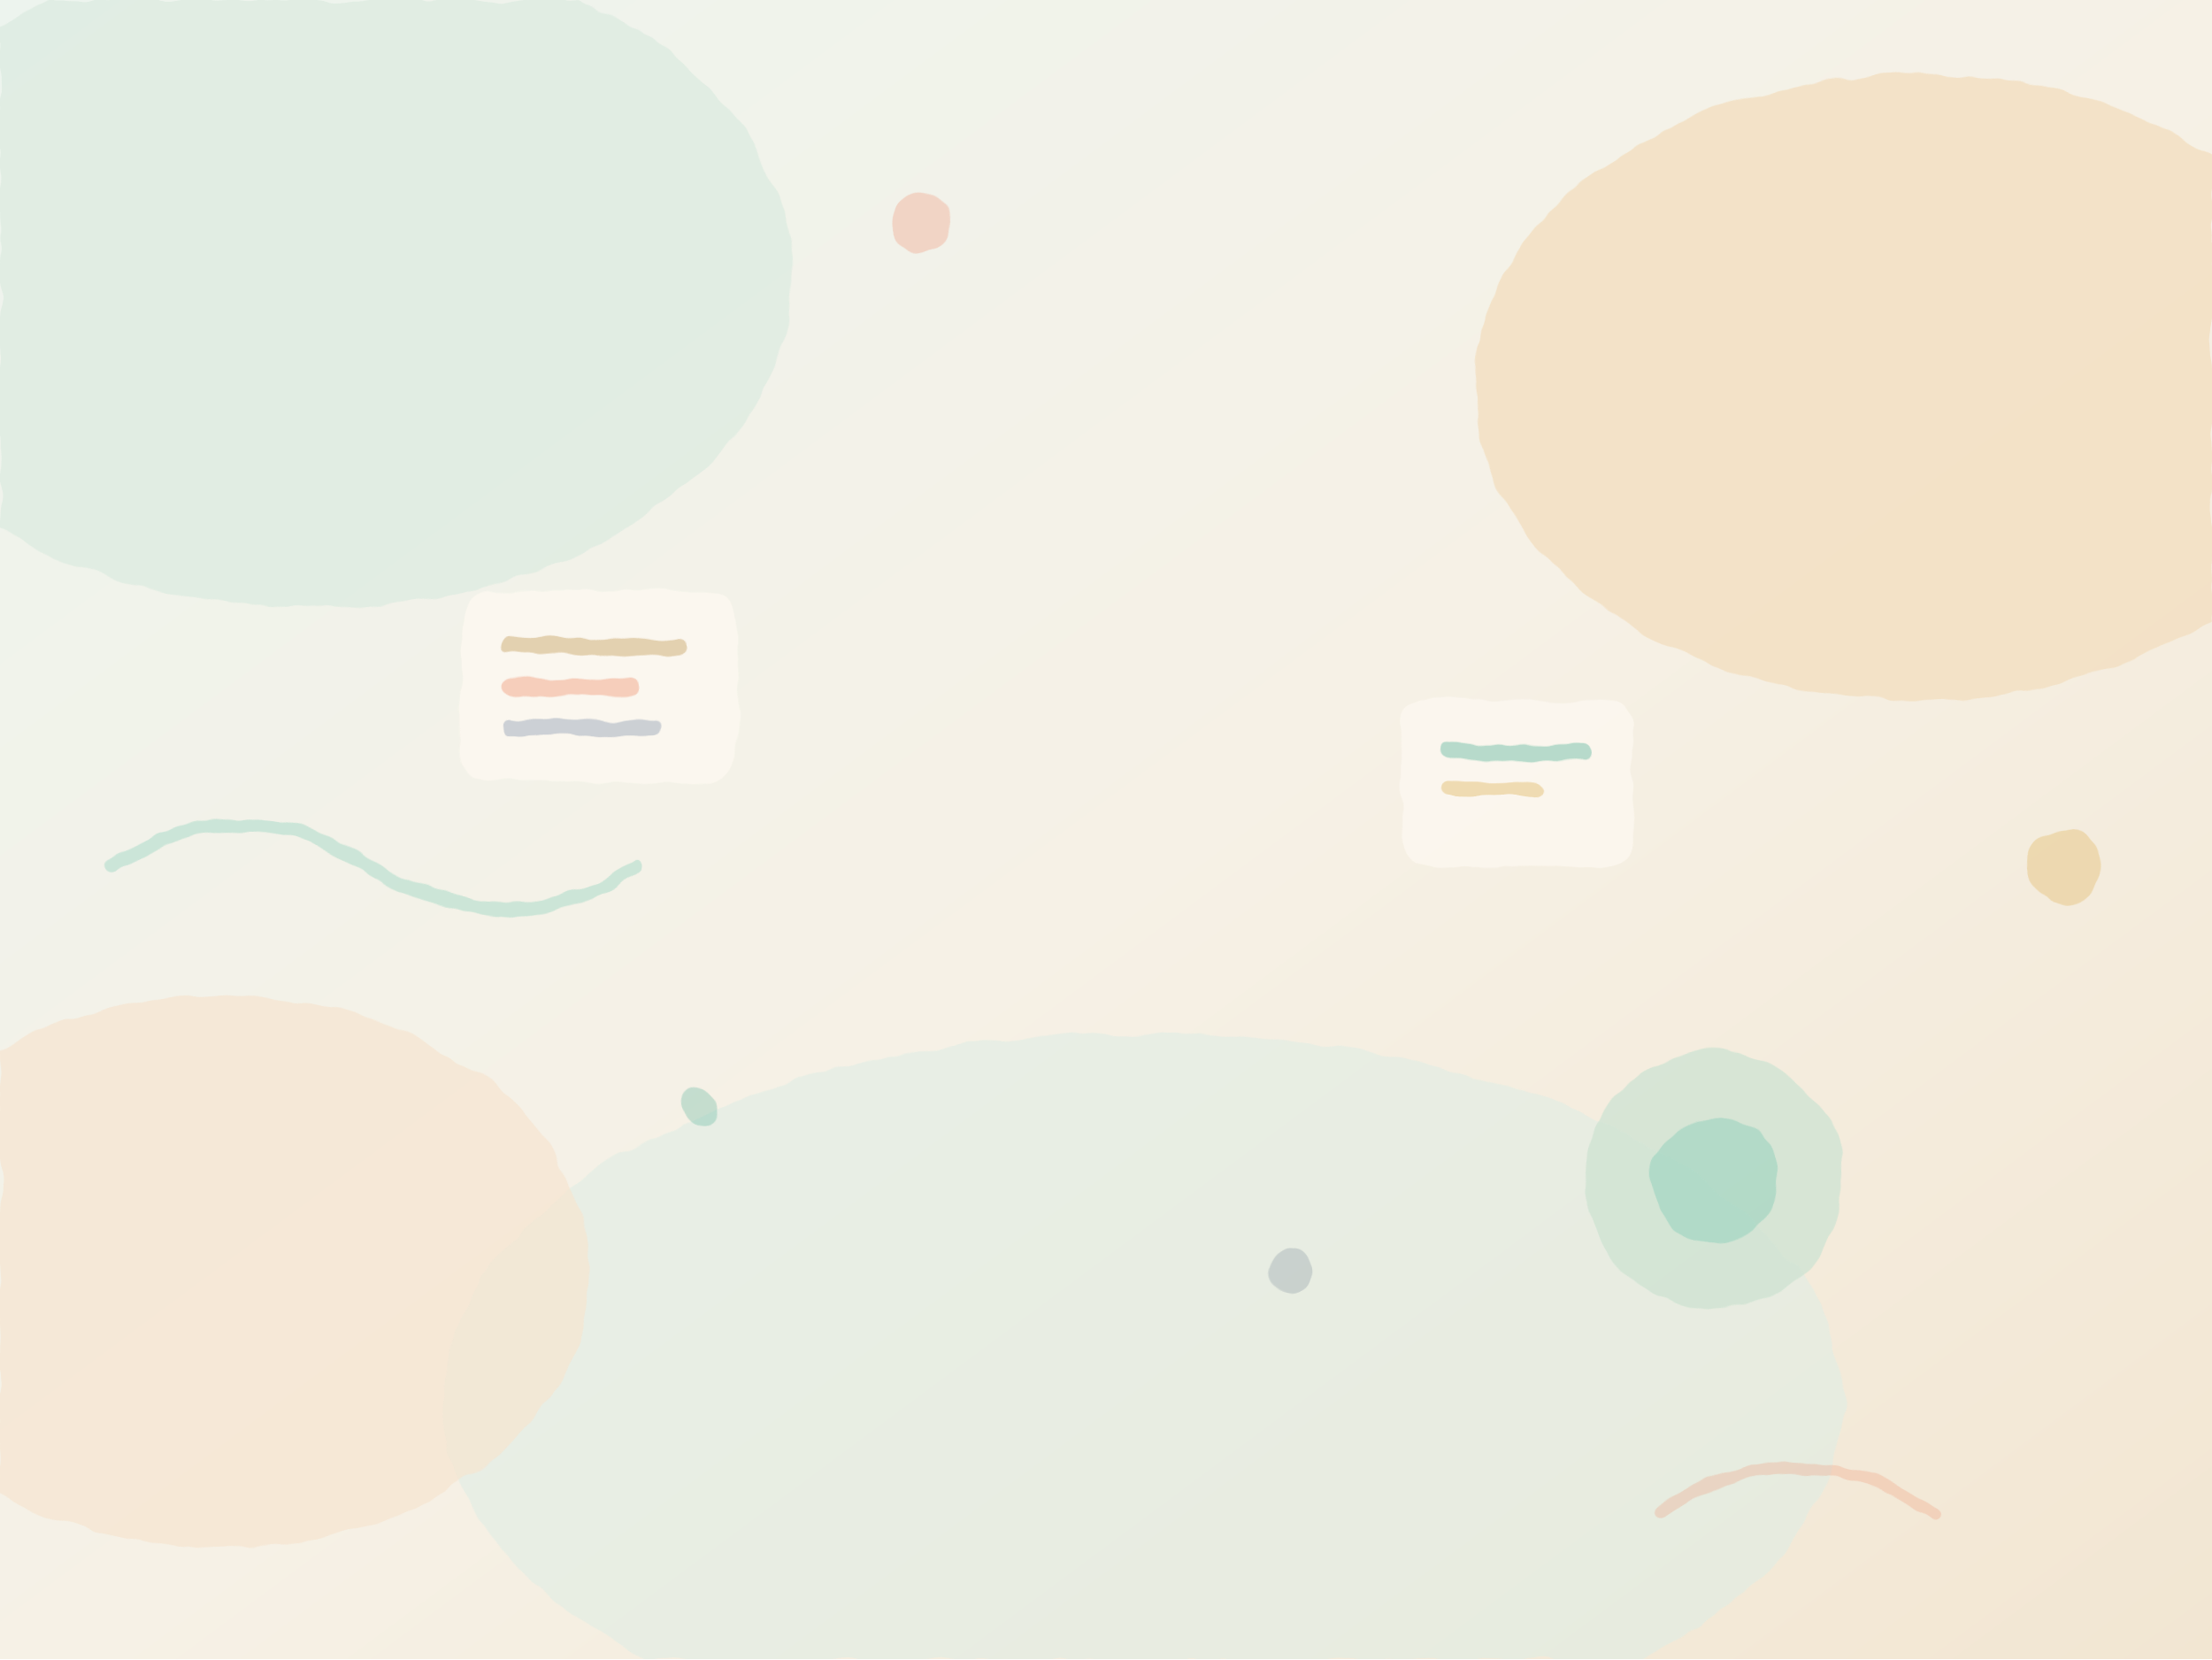
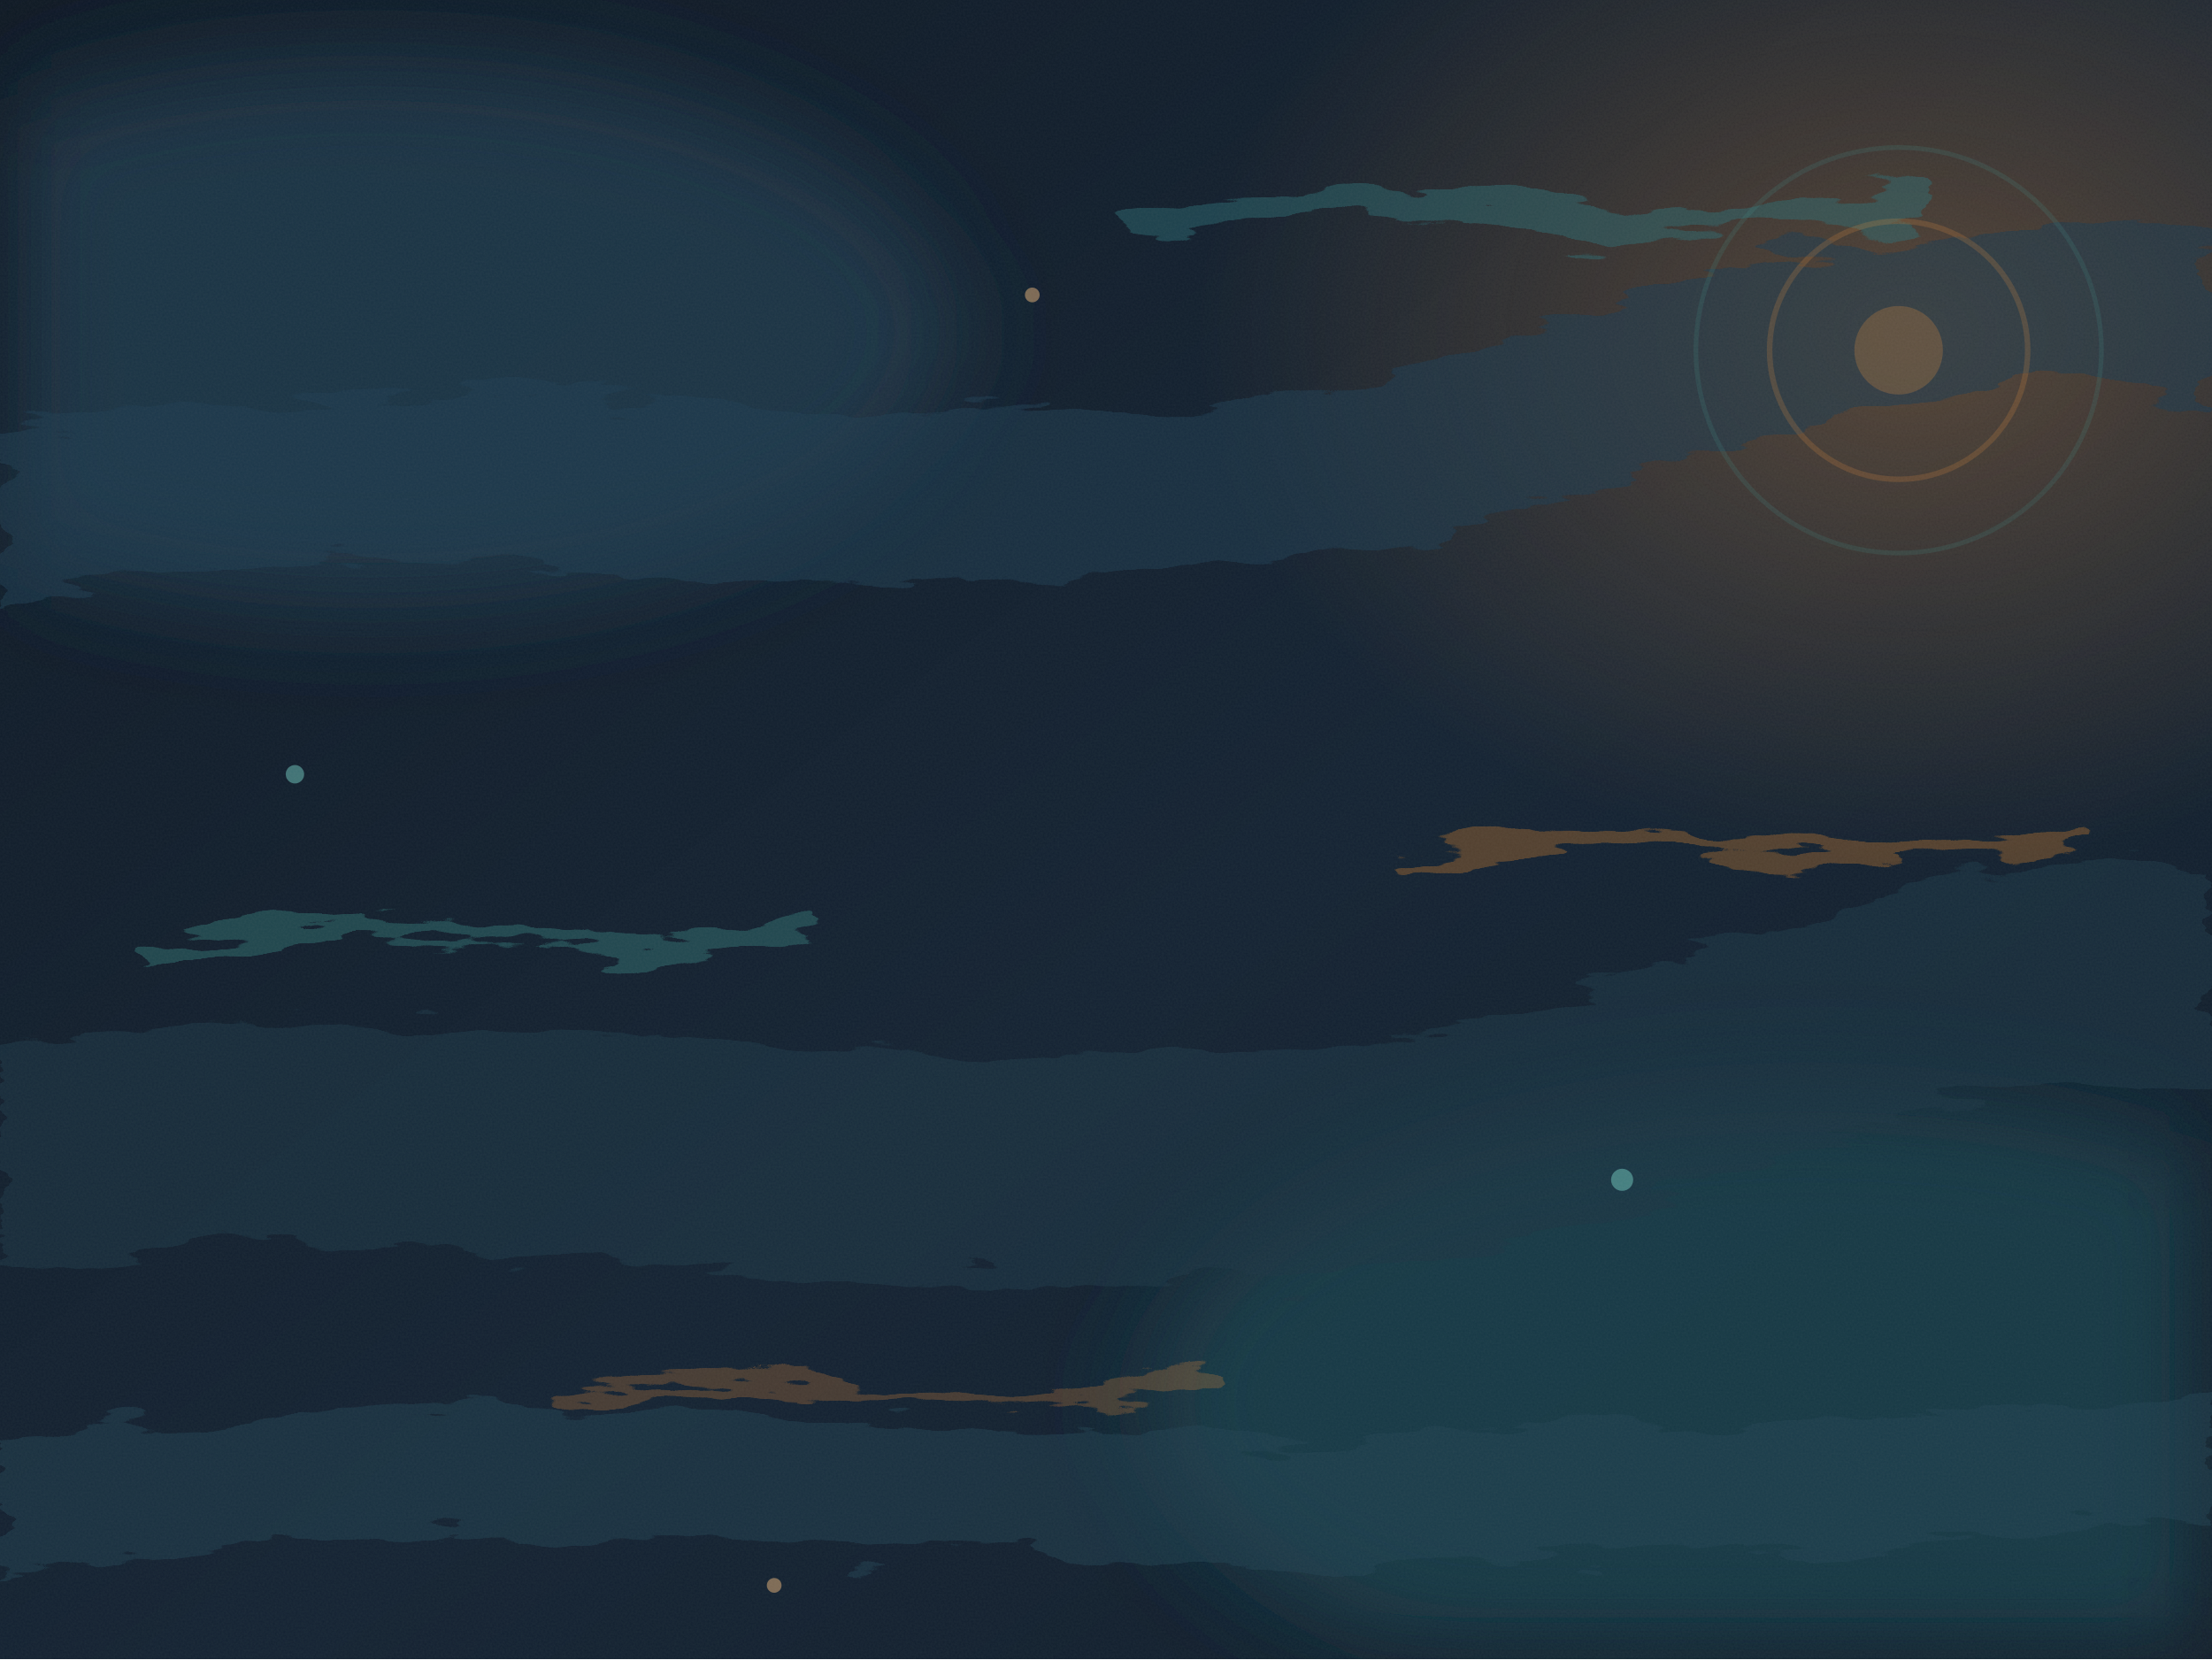
<svg xmlns="http://www.w3.org/2000/svg" viewBox="0 0 1200 900" width="1200" height="900" preserveAspectRatio="xMidYMid slice">
  <defs>
-     <filter id="bgRough" x="-8%" y="-8%" width="116%" height="116%">
-       <feTurbulence type="fractalNoise" baseFrequency="0.035" numOctaves="3" seed="12" result="n" />
-       <feDisplacementMap in="SourceGraphic" in2="n" scale="7" xChannelSelector="R" yChannelSelector="G" />
+     <filter id="bgBrush" x="-10%" y="-10%" width="120%" height="120%">
+       <feTurbulence type="fractalNoise" baseFrequency="0.012 0.06" numOctaves="4" seed="7" result="n" />
+       <feDisplacementMap in="SourceGraphic" in2="n" scale="38" xChannelSelector="R" yChannelSelector="G" />
    </filter>
-     <linearGradient id="bgWash" x1="0" y1="0" x2="1" y2="1">
-       <stop offset="0" stop-color="#EDF4EE" />
-       <stop offset="0.52" stop-color="#F6F1E6" />
-       <stop offset="1" stop-color="#F2E6D2" />
+     <filter id="bgGrain">
+       <feTurbulence type="fractalNoise" baseFrequency="0.9" numOctaves="2" seed="3" />
+       <feColorMatrix values="0 0 0 0 0.9  0 0 0 0 0.85  0 0 0 0 0.75  0 0 0 0.05 0" />
+     </filter>
+     <filter id="bgSoft">
+       <feGaussianBlur stdDeviation="28" />
+     </filter>
+     <linearGradient id="bgSky" x1="0" y1="0" x2="1" y2="1">
+       <stop offset="0" stop-color="#0d1824" />
+       <stop offset="0.55" stop-color="#132232" />
+       <stop offset="1" stop-color="#0f1c29" />
    </linearGradient>
+     <radialGradient id="bgGlow" cx="0.86" cy="0.2" r="0.32">
+       <stop offset="0" stop-color="#e08a3c" stop-opacity="0.32" />
+       <stop offset="1" stop-color="#e08a3c" stop-opacity="0" />
+     </radialGradient>
  </defs>
-   <rect width="1200" height="900" fill="url(#bgWash)" />
-   <g filter="url(#bgRough)">
-     <ellipse cx="170" cy="150" rx="260" ry="180" fill="#DCEBE0" opacity="0.75" />
-     <ellipse cx="1040" cy="210" rx="240" ry="170" fill="#F3DFC0" opacity="0.8" />
-     <ellipse cx="620" cy="760" rx="380" ry="200" fill="#DFEDE4" opacity="0.6" />
-     <ellipse cx="120" cy="690" rx="200" ry="150" fill="#F6E3CE" opacity="0.65" />
-     <circle cx="930" cy="640" r="70" fill="#CFE4D3" opacity="0.8" />
-     <circle cx="930" cy="640" r="34" fill="#6FC7AE" opacity="0.35" />
-     <rect x="250" y="320" width="150" height="104" rx="16" fill="#FDF8F0" opacity="0.85" />
-     <rect x="272" y="346" width="100" height="9" rx="4" fill="#BE9552" opacity="0.4" />
-     <rect x="272" y="368" width="74" height="9" rx="4" fill="#EE8E6E" opacity="0.4" />
-     <rect x="272" y="390" width="86" height="9" rx="4" fill="#3E5C86" opacity="0.25" />
-     <rect x="760" y="380" width="126" height="90" rx="14" fill="#FDF8F0" opacity="0.8" />
-     <rect x="782" y="404" width="82" height="8" rx="4" fill="#4FB096" opacity="0.4" />
-     <rect x="782" y="424" width="56" height="8" rx="4" fill="#E8C98A" opacity="0.6" />
-     <path d="M60 470 q70 -46 142 0 q72 46 144 0" stroke="#6FC7AE" stroke-width="7" fill="none" opacity="0.3" stroke-linecap="round" />
-     <path d="M900 820 q74 -48 150 0" stroke="#EE8E6E" stroke-width="7" fill="none" opacity="0.26" stroke-linecap="round" />
-     <circle cx="500" cy="120" r="16" fill="#EE8E6E" opacity="0.3" />
-     <circle cx="700" cy="690" r="12" fill="#22395C" opacity="0.16" />
-     <circle cx="1120" cy="470" r="20" fill="#E8C98A" opacity="0.55" />
-     <circle cx="380" cy="600" r="10" fill="#4FB096" opacity="0.3" />
+   <rect width="1200" height="900" fill="url(#bgSky)" />
+   <rect width="1200" height="900" fill="url(#bgGlow)" />
+   <g filter="url(#bgSoft)" opacity="0.9">
+     <ellipse cx="200" cy="180" rx="320" ry="150" fill="#1b3446" />
+     <ellipse cx="980" cy="760" rx="360" ry="170" fill="#173a46" />
  </g>
+   <g filter="url(#bgBrush)" fill="none" stroke-linecap="round">
+     <path d="M-60 300 C 240 200, 520 330, 820 230 S 1180 160, 1300 220" stroke="#1d3a4f" stroke-width="90" opacity="0.55" />
+     <path d="M-60 640 C 260 560, 560 700, 860 600 S 1160 520, 1300 560" stroke="#1a3442" stroke-width="120" opacity="0.6" />
+     <path d="M-40 820 C 300 760, 640 860, 1260 780" stroke="#203f4f" stroke-width="70" opacity="0.5" />
+     <path d="M620 120 C 760 90, 900 140, 1040 110" stroke="#2c6d73" stroke-width="16" opacity="0.45" />
+     <path d="M80 520 C 200 480, 320 540, 440 500" stroke="#3b8f8a" stroke-width="12" opacity="0.35" />
+     <path d="M760 470 C 880 430, 1000 490, 1130 450" stroke="#d9822b" stroke-width="10" opacity="0.32" />
+     <path d="M300 760 C 420 730, 540 780, 660 750" stroke="#c87a35" stroke-width="8" opacity="0.28" />
+   </g>
+   <g opacity="0.5">
+     <circle cx="1030" cy="190" r="70" fill="none" stroke="#e08a3c" stroke-width="3" opacity="0.4" />
+     <circle cx="1030" cy="190" r="110" fill="none" stroke="#3b8f8a" stroke-width="2.5" opacity="0.35" />
+     <circle cx="1030" cy="190" r="24" fill="#e08a3c" opacity="0.5" />
+     <circle cx="160" cy="420" r="5" fill="#6fc7be" />
+     <circle cx="560" cy="160" r="4" fill="#e7b37a" />
+     <circle cx="880" cy="640" r="6" fill="#6fc7be" />
+     <circle cx="420" cy="860" r="4" fill="#e7b37a" />
+   </g>
+   <rect width="1200" height="900" filter="url(#bgGrain)" />
</svg>
